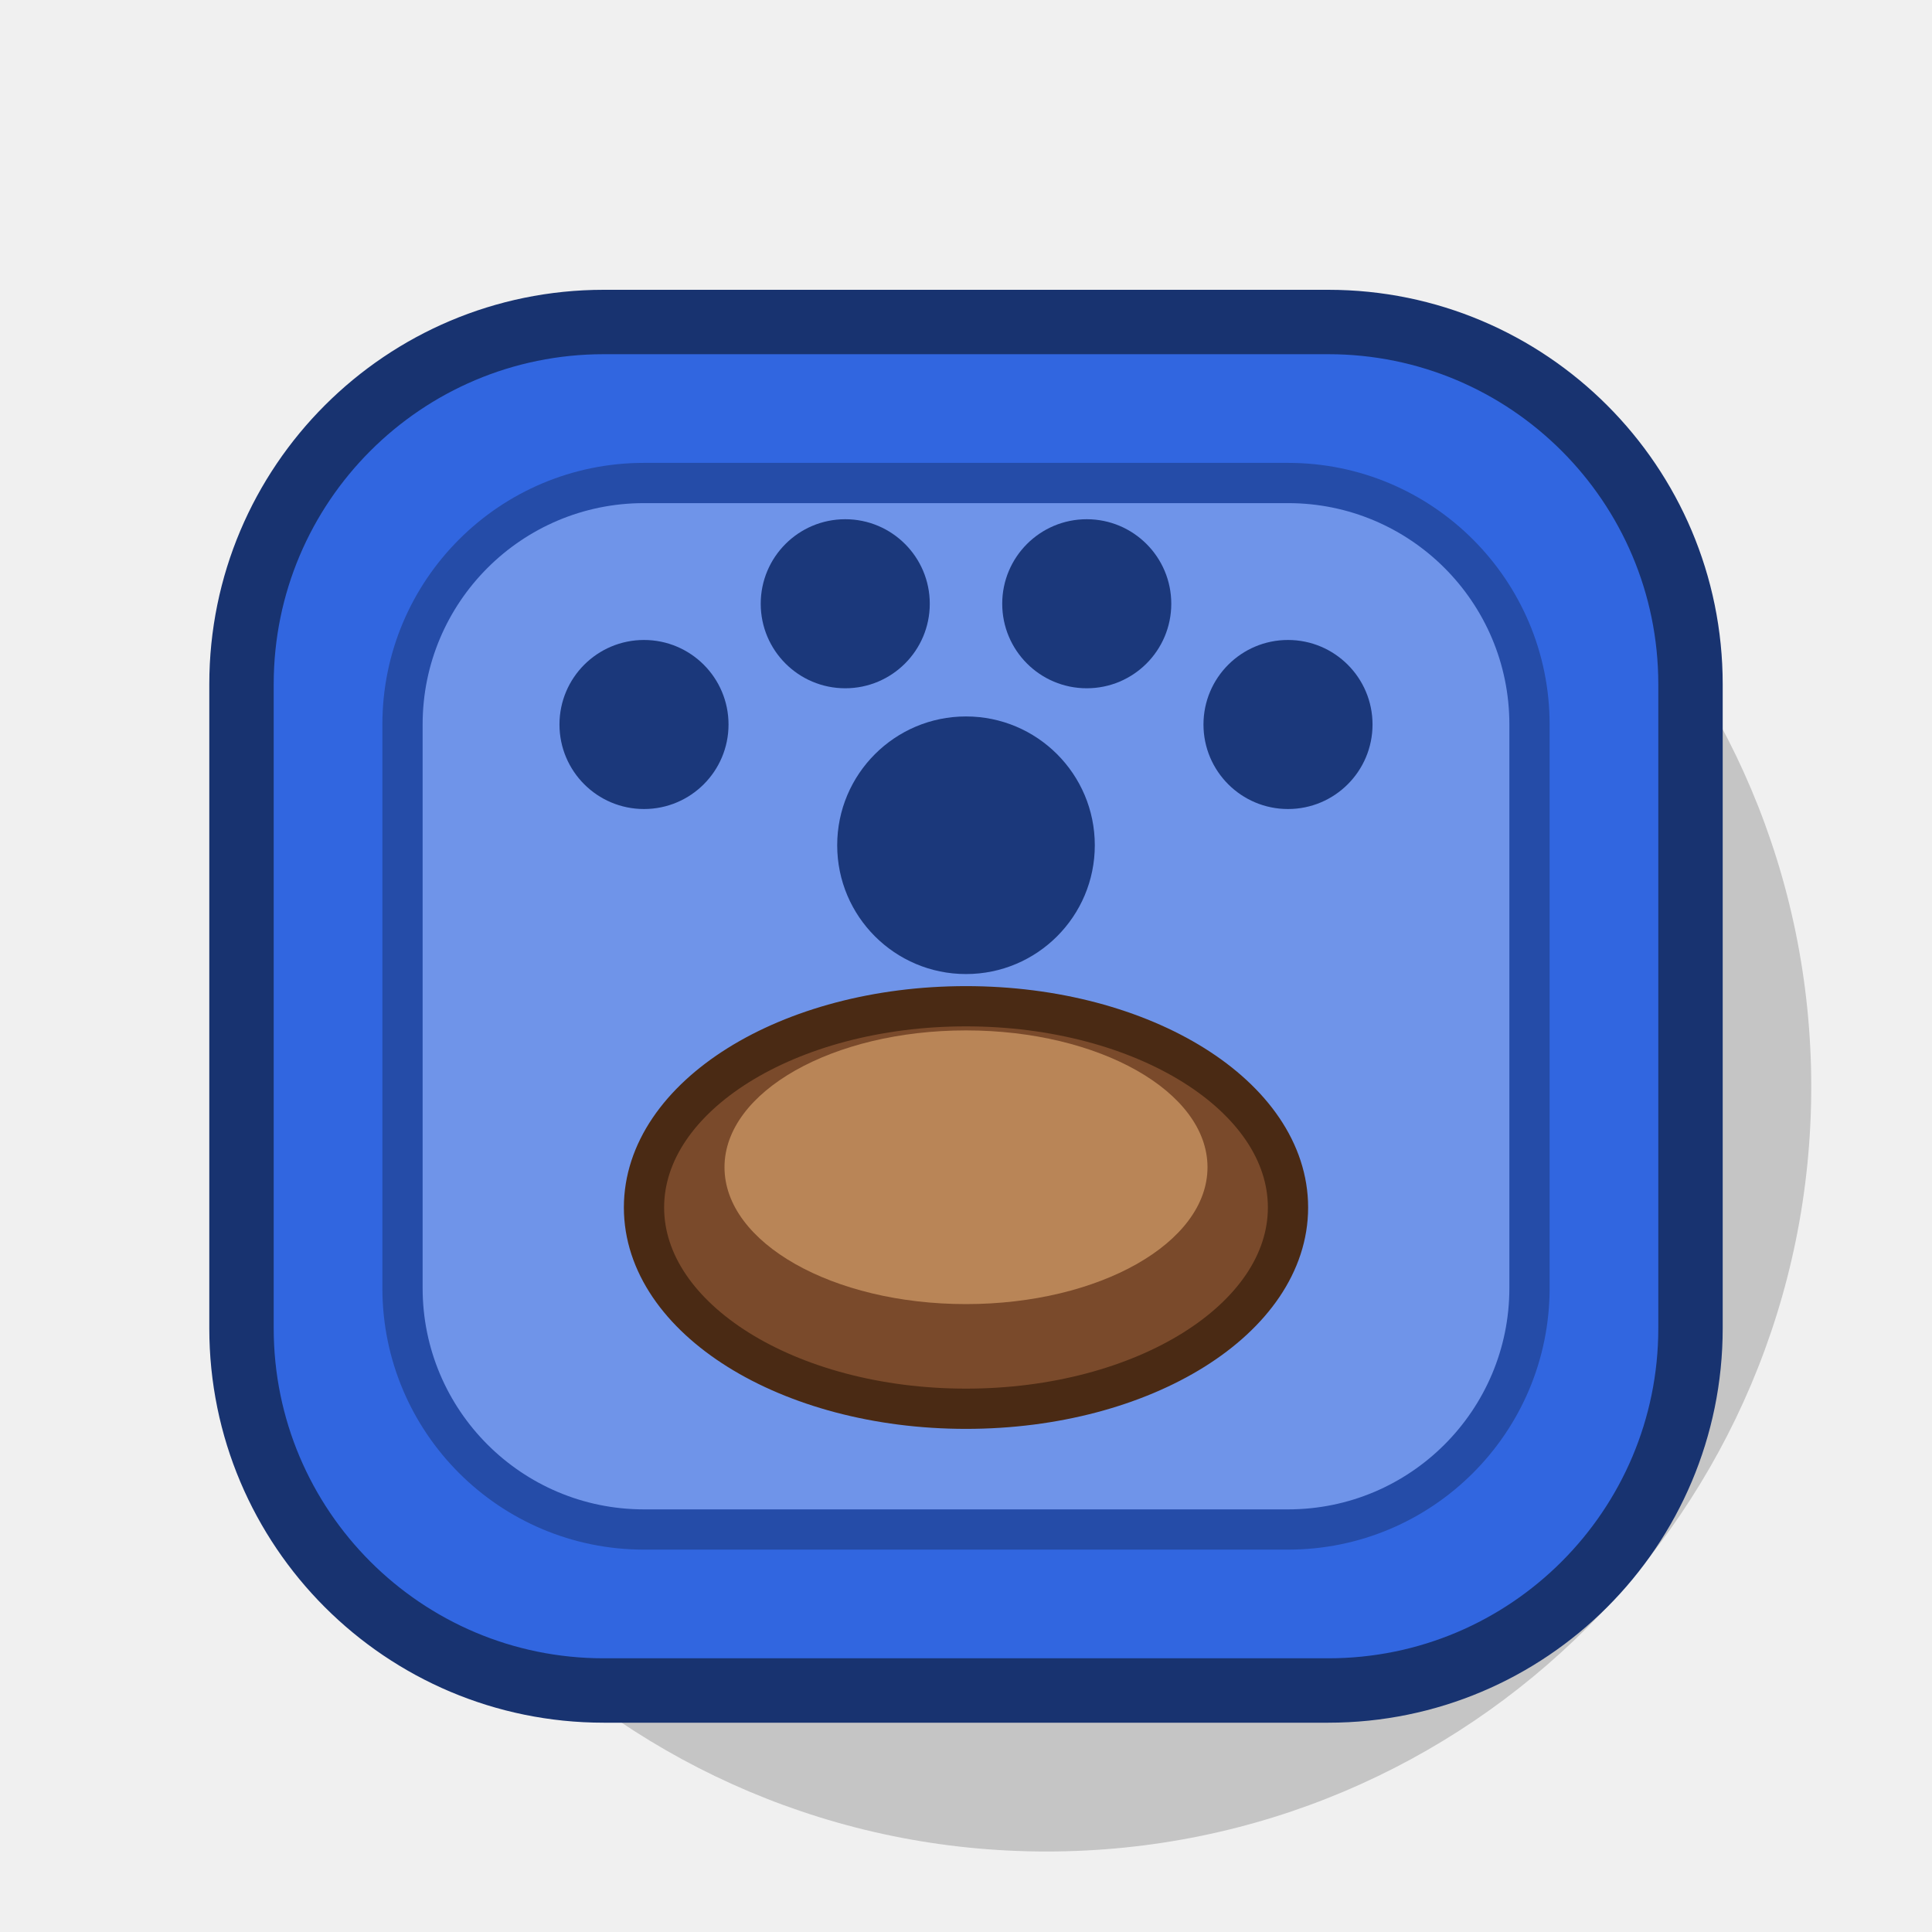
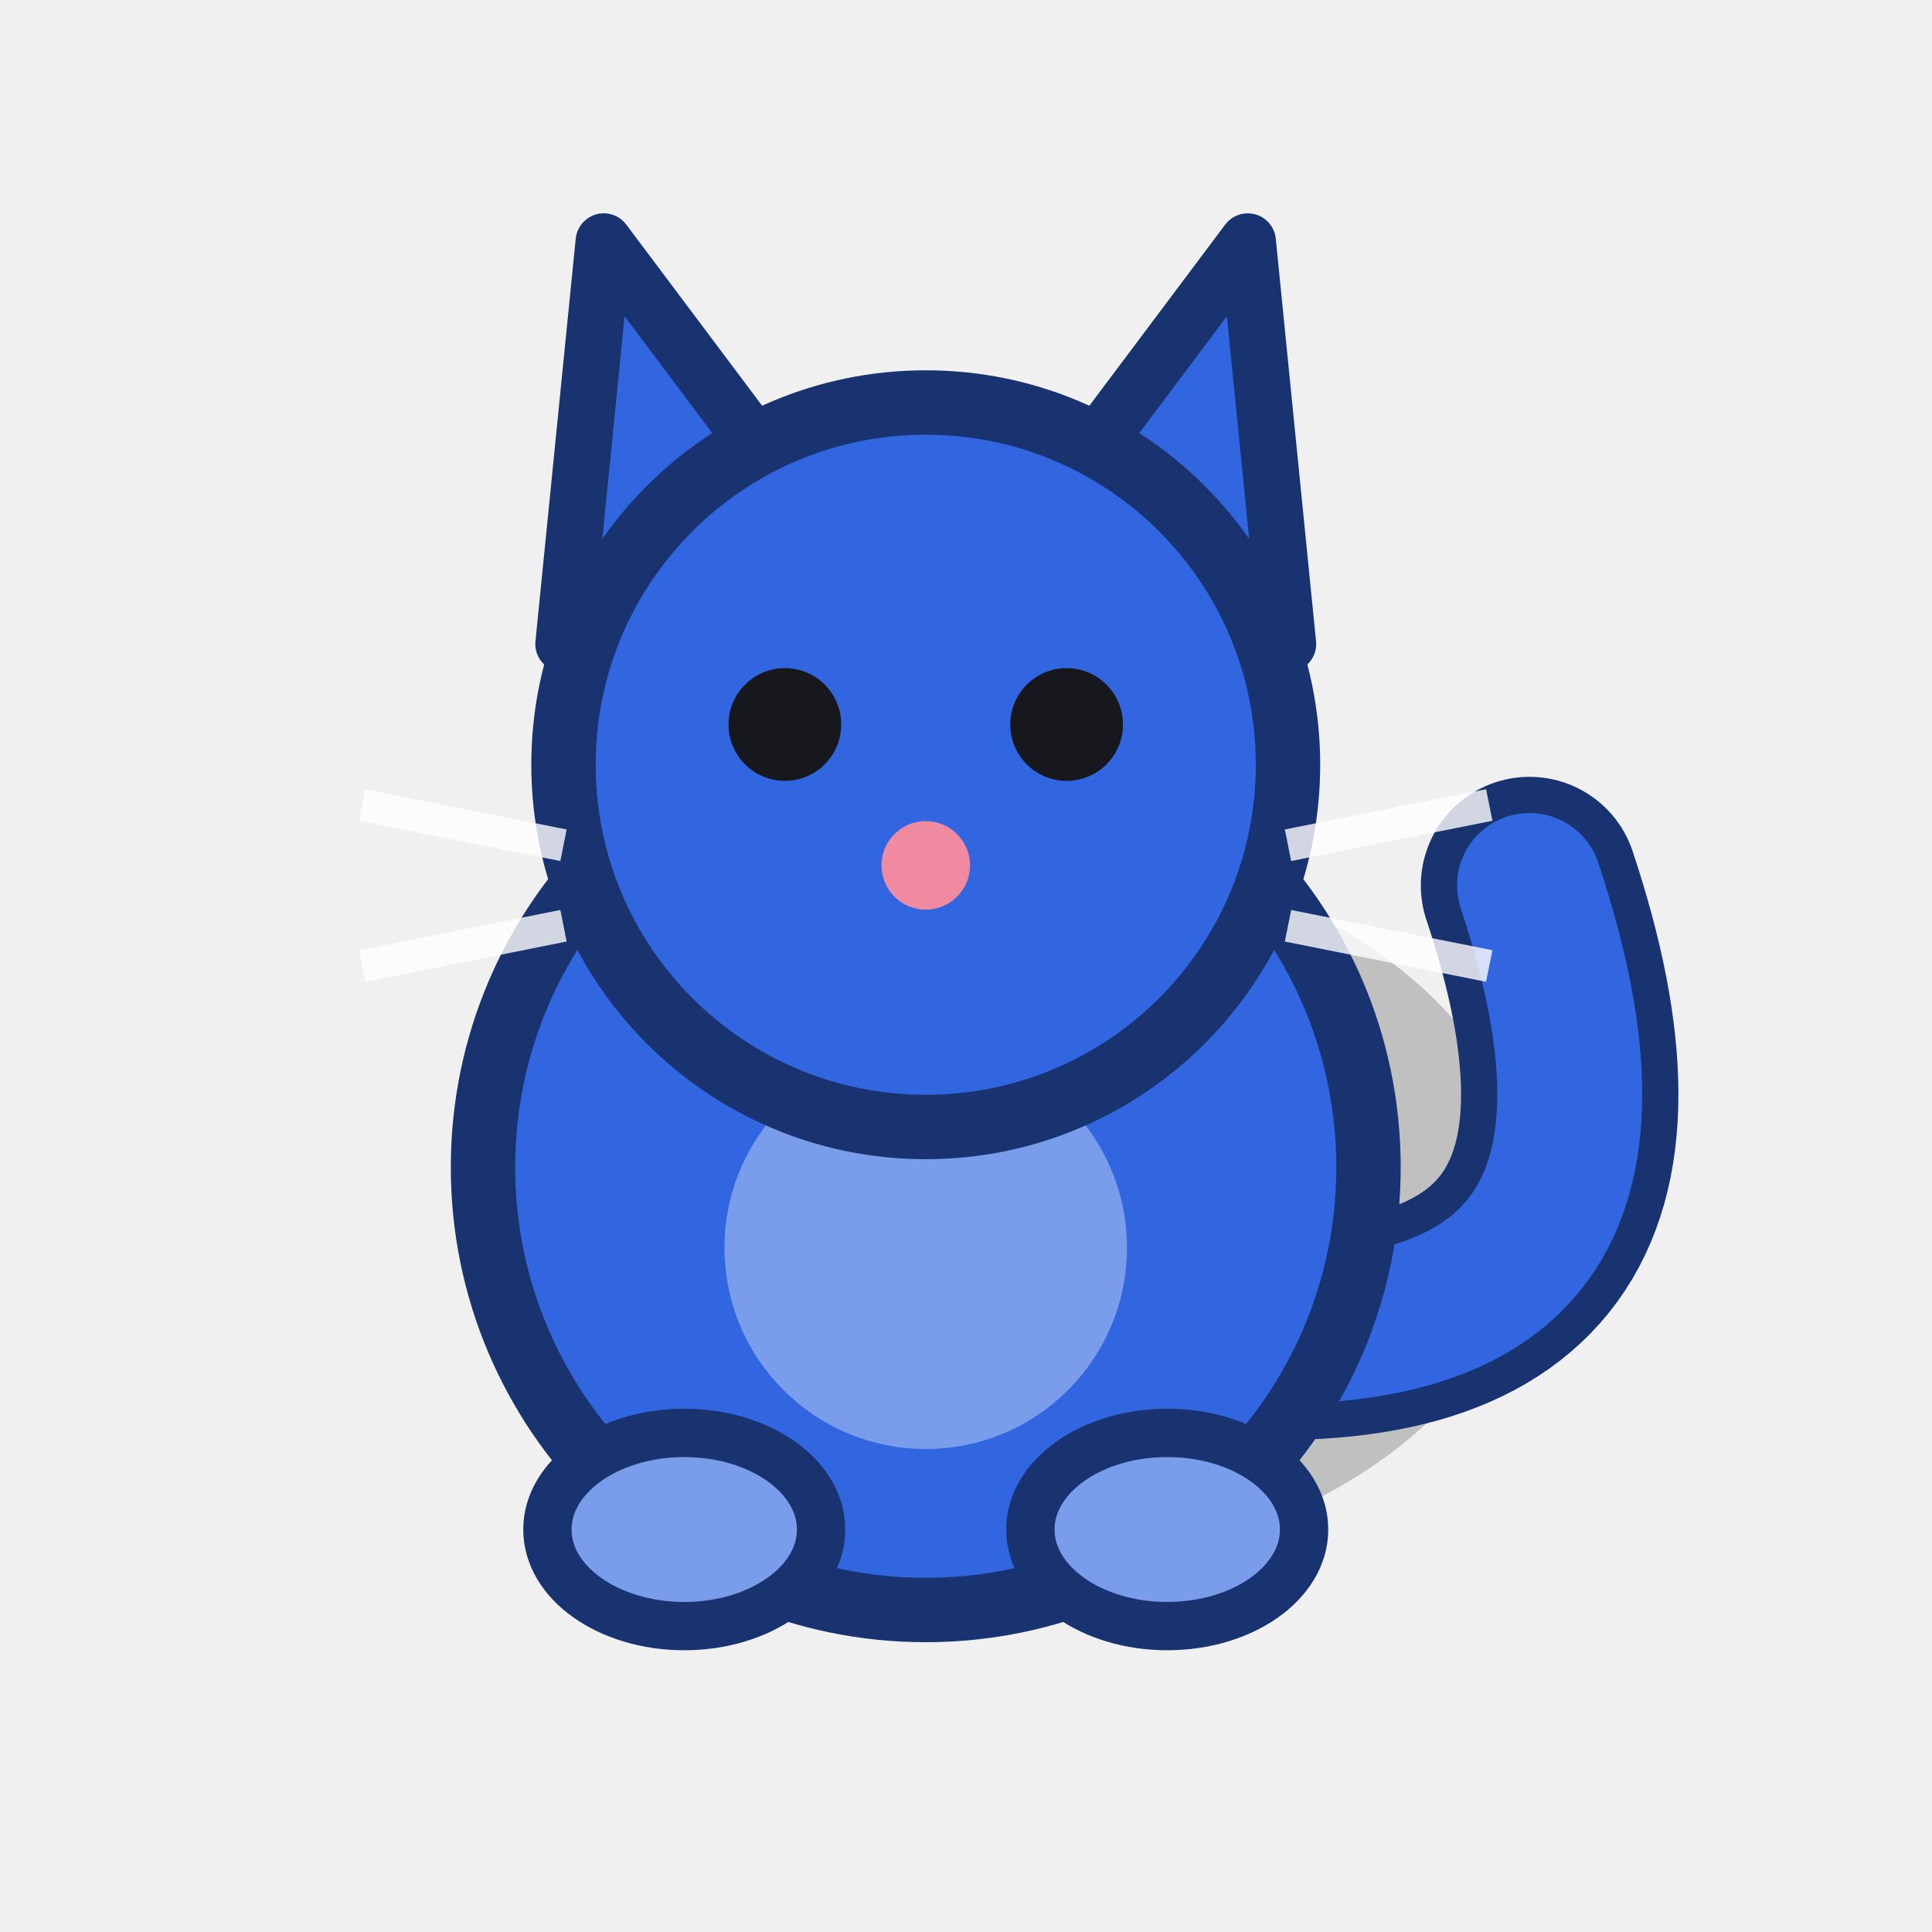
<svg xmlns="http://www.w3.org/2000/svg" width="96" height="96" viewBox="0 0 48 48">
-   <circle cx="26" cy="27" r="19" fill="#000" opacity="0.18" />
-   <rect x="6" y="8" width="36" height="34" rx="9" fill="#3166e0" stroke="#183370" stroke-width="1.6" />
-   <rect x="10" y="12" width="28" height="26" rx="6" fill="#6f94e9" stroke="#254ca8" stroke-width="1" />
-   <ellipse cx="24" cy="30" rx="8" ry="5" fill="#7a4a2b" stroke="#4a2a14" stroke-width="1" />
-   <ellipse cx="24" cy="29" rx="6" ry="3.4" fill="#b98557" />
-   <circle cx="16" cy="18" r="2.1" fill="#1b387b" />
-   <circle cx="21" cy="15" r="2.1" fill="#1b387b" />
-   <circle cx="27" cy="15" r="2.1" fill="#1b387b" />
-   <circle cx="32" cy="18" r="2.1" fill="#1b387b" />
-   <circle cx="24" cy="21" r="3.2" fill="#1b387b" />
+   <ellipse cx="25" cy="30" rx="13" ry="9" fill="#000" opacity=".2" />
+   <path d="M30 33 Q42 34 38 22" fill="none" stroke="#183370" stroke-width="5.4" stroke-linecap="round" />
+   <path d="M30 33 Q42 34 38 22" fill="none" stroke="#3166e0" stroke-width="3.6" stroke-linecap="round" />
+   <circle cx="23" cy="29" r="11" fill="#3166e0" stroke="#183370" stroke-width="1.6" />
+   <circle cx="23" cy="31" r="5" fill="#799ceb" />
+   <ellipse cx="17" cy="38" rx="3.4" ry="2.4" fill="#799ceb" stroke="#183370" stroke-width="1.2" />
+   <ellipse cx="29" cy="38" rx="3.4" ry="2.4" fill="#799ceb" stroke="#183370" stroke-width="1.2" />
+   <path d="M21 14 L15 6 L14 16Z" fill="#3166e0" stroke="#183370" stroke-width="1.4" stroke-linejoin="round" />
+   <path d="M25 14 L31 6 L32 16Z" fill="#3166e0" stroke="#183370" stroke-width="1.4" stroke-linejoin="round" />
+   <circle cx="23" cy="19" r="9" fill="#3166e0" stroke="#183370" stroke-width="1.6" />
+   <circle cx="19.5" cy="18" r="1.4" fill="#16181d" />
+   <circle cx="26.5" cy="18" r="1.4" fill="#16181d" />
+   <circle cx="23" cy="21.5" r="1.1" fill="#f08aa0" />
+   <path d="M14 21 L9 20 M14 23 L9 24 M32 21 L37 20 M32 23 L37 24" stroke="#fff" stroke-width=".8" opacity=".8" />
</svg>
